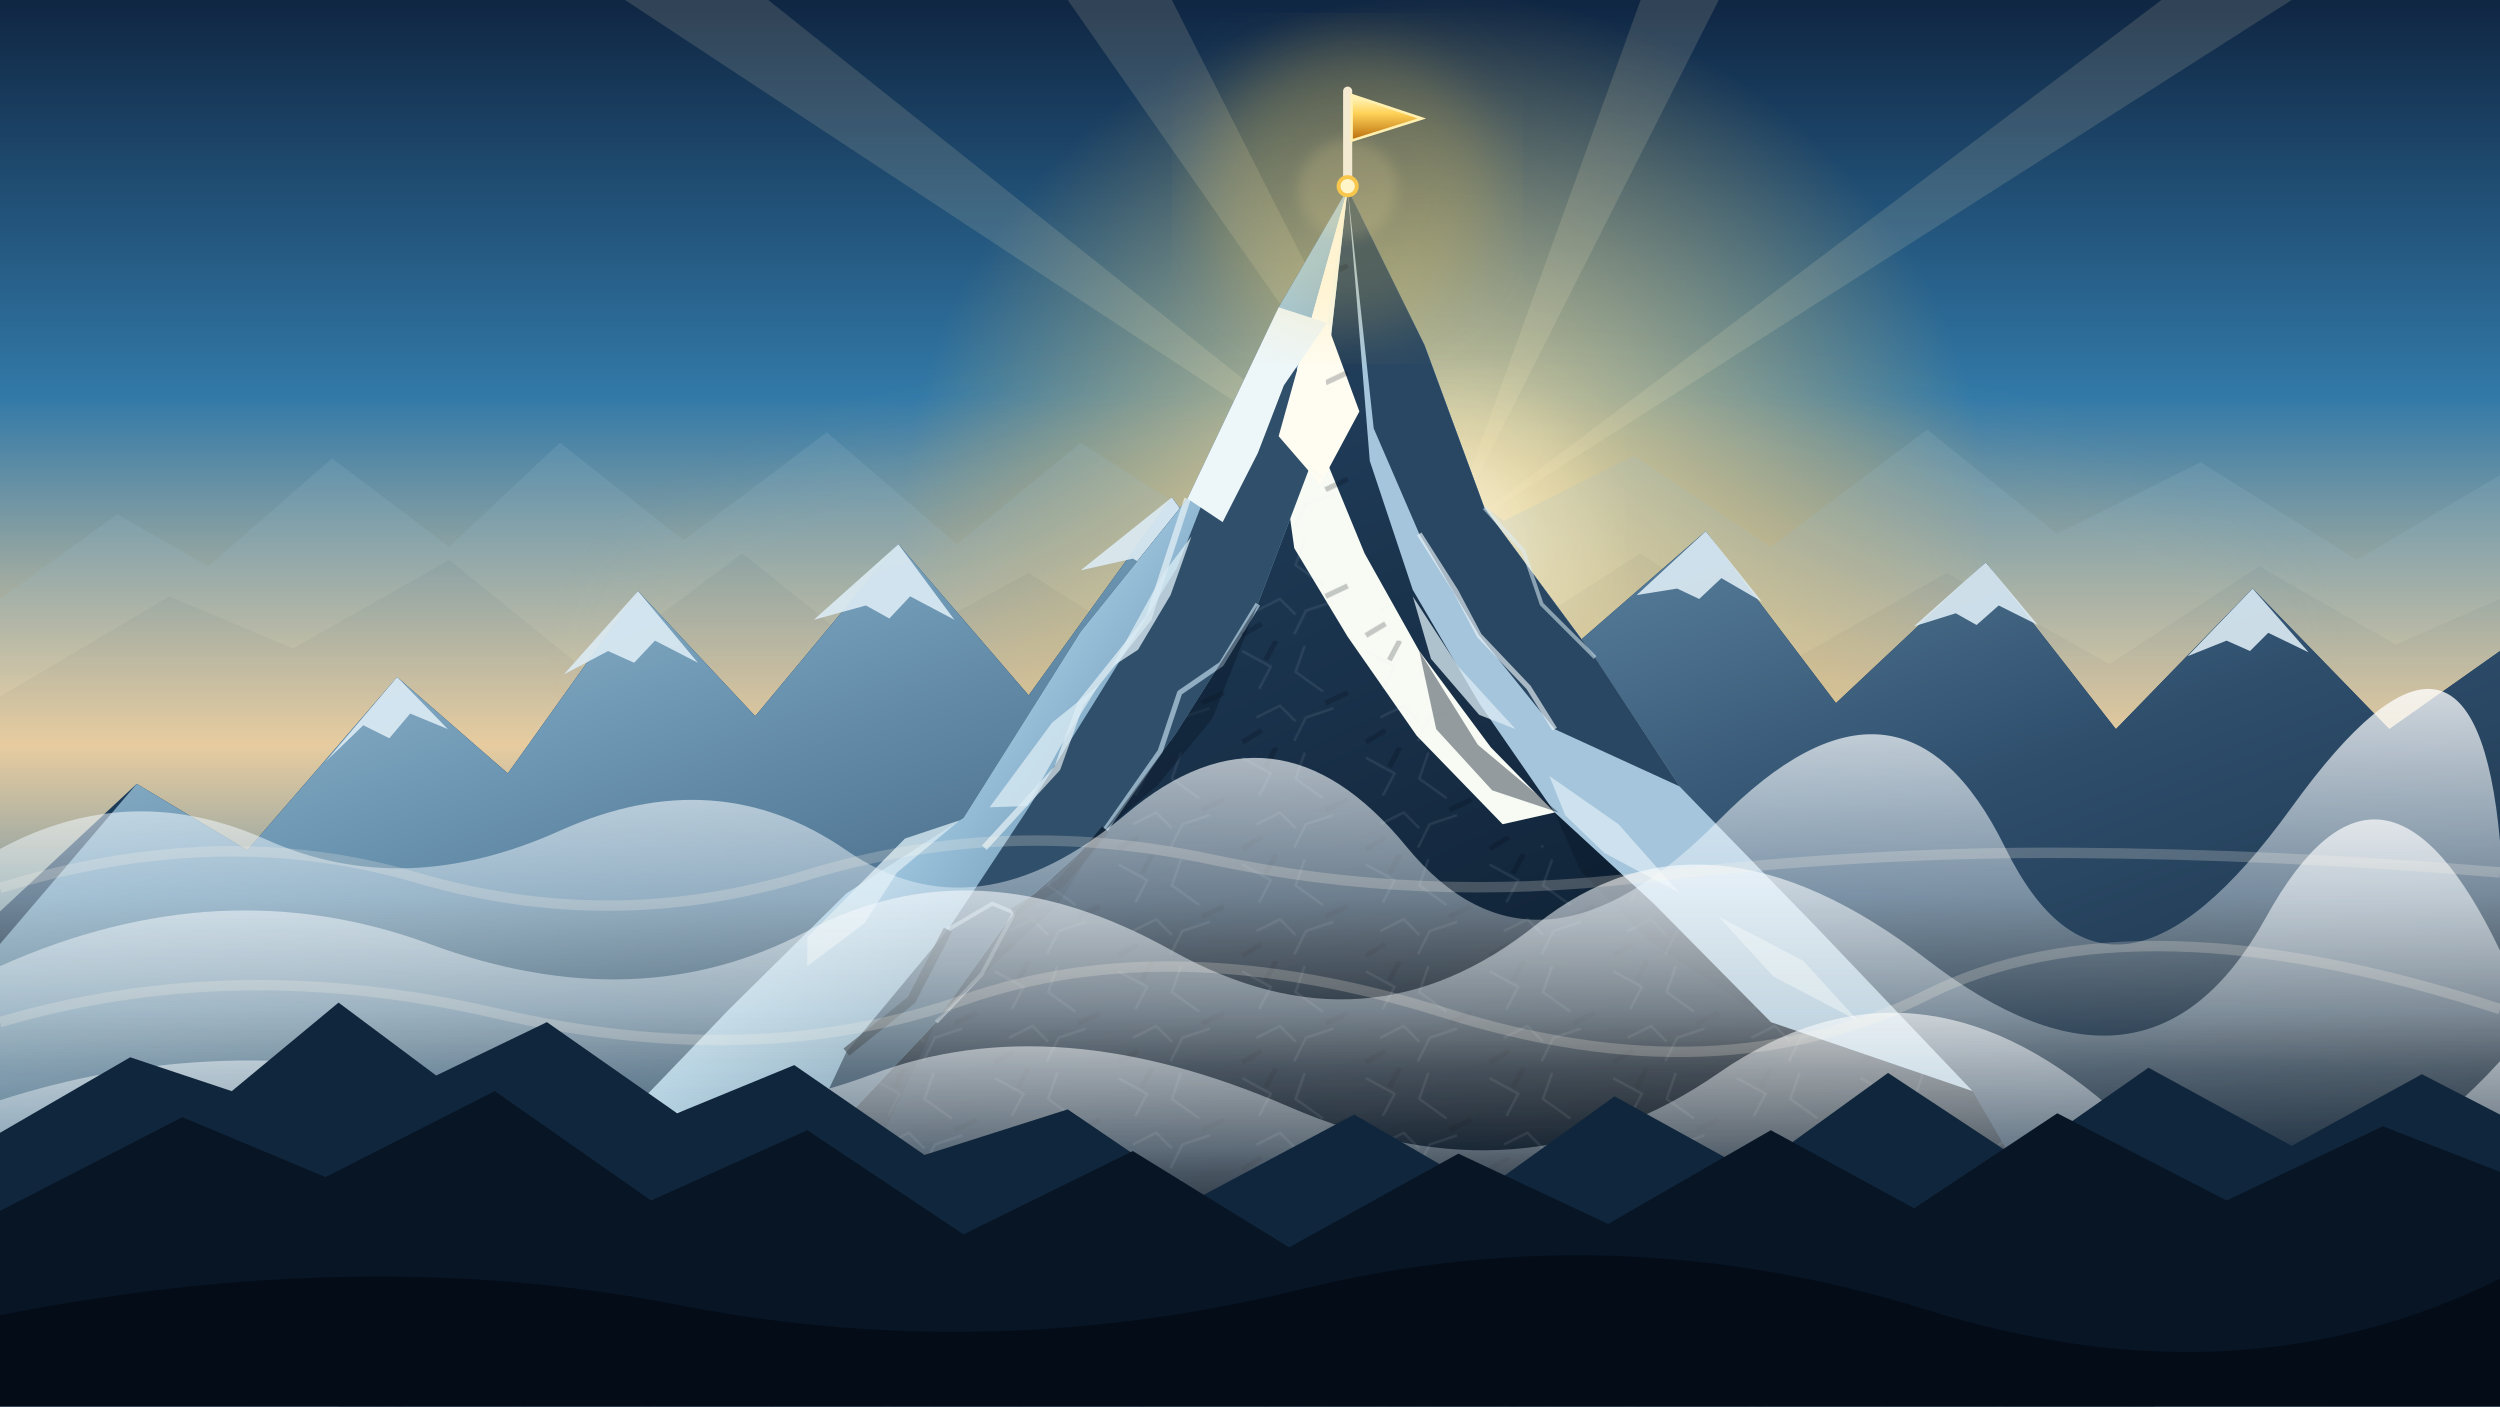
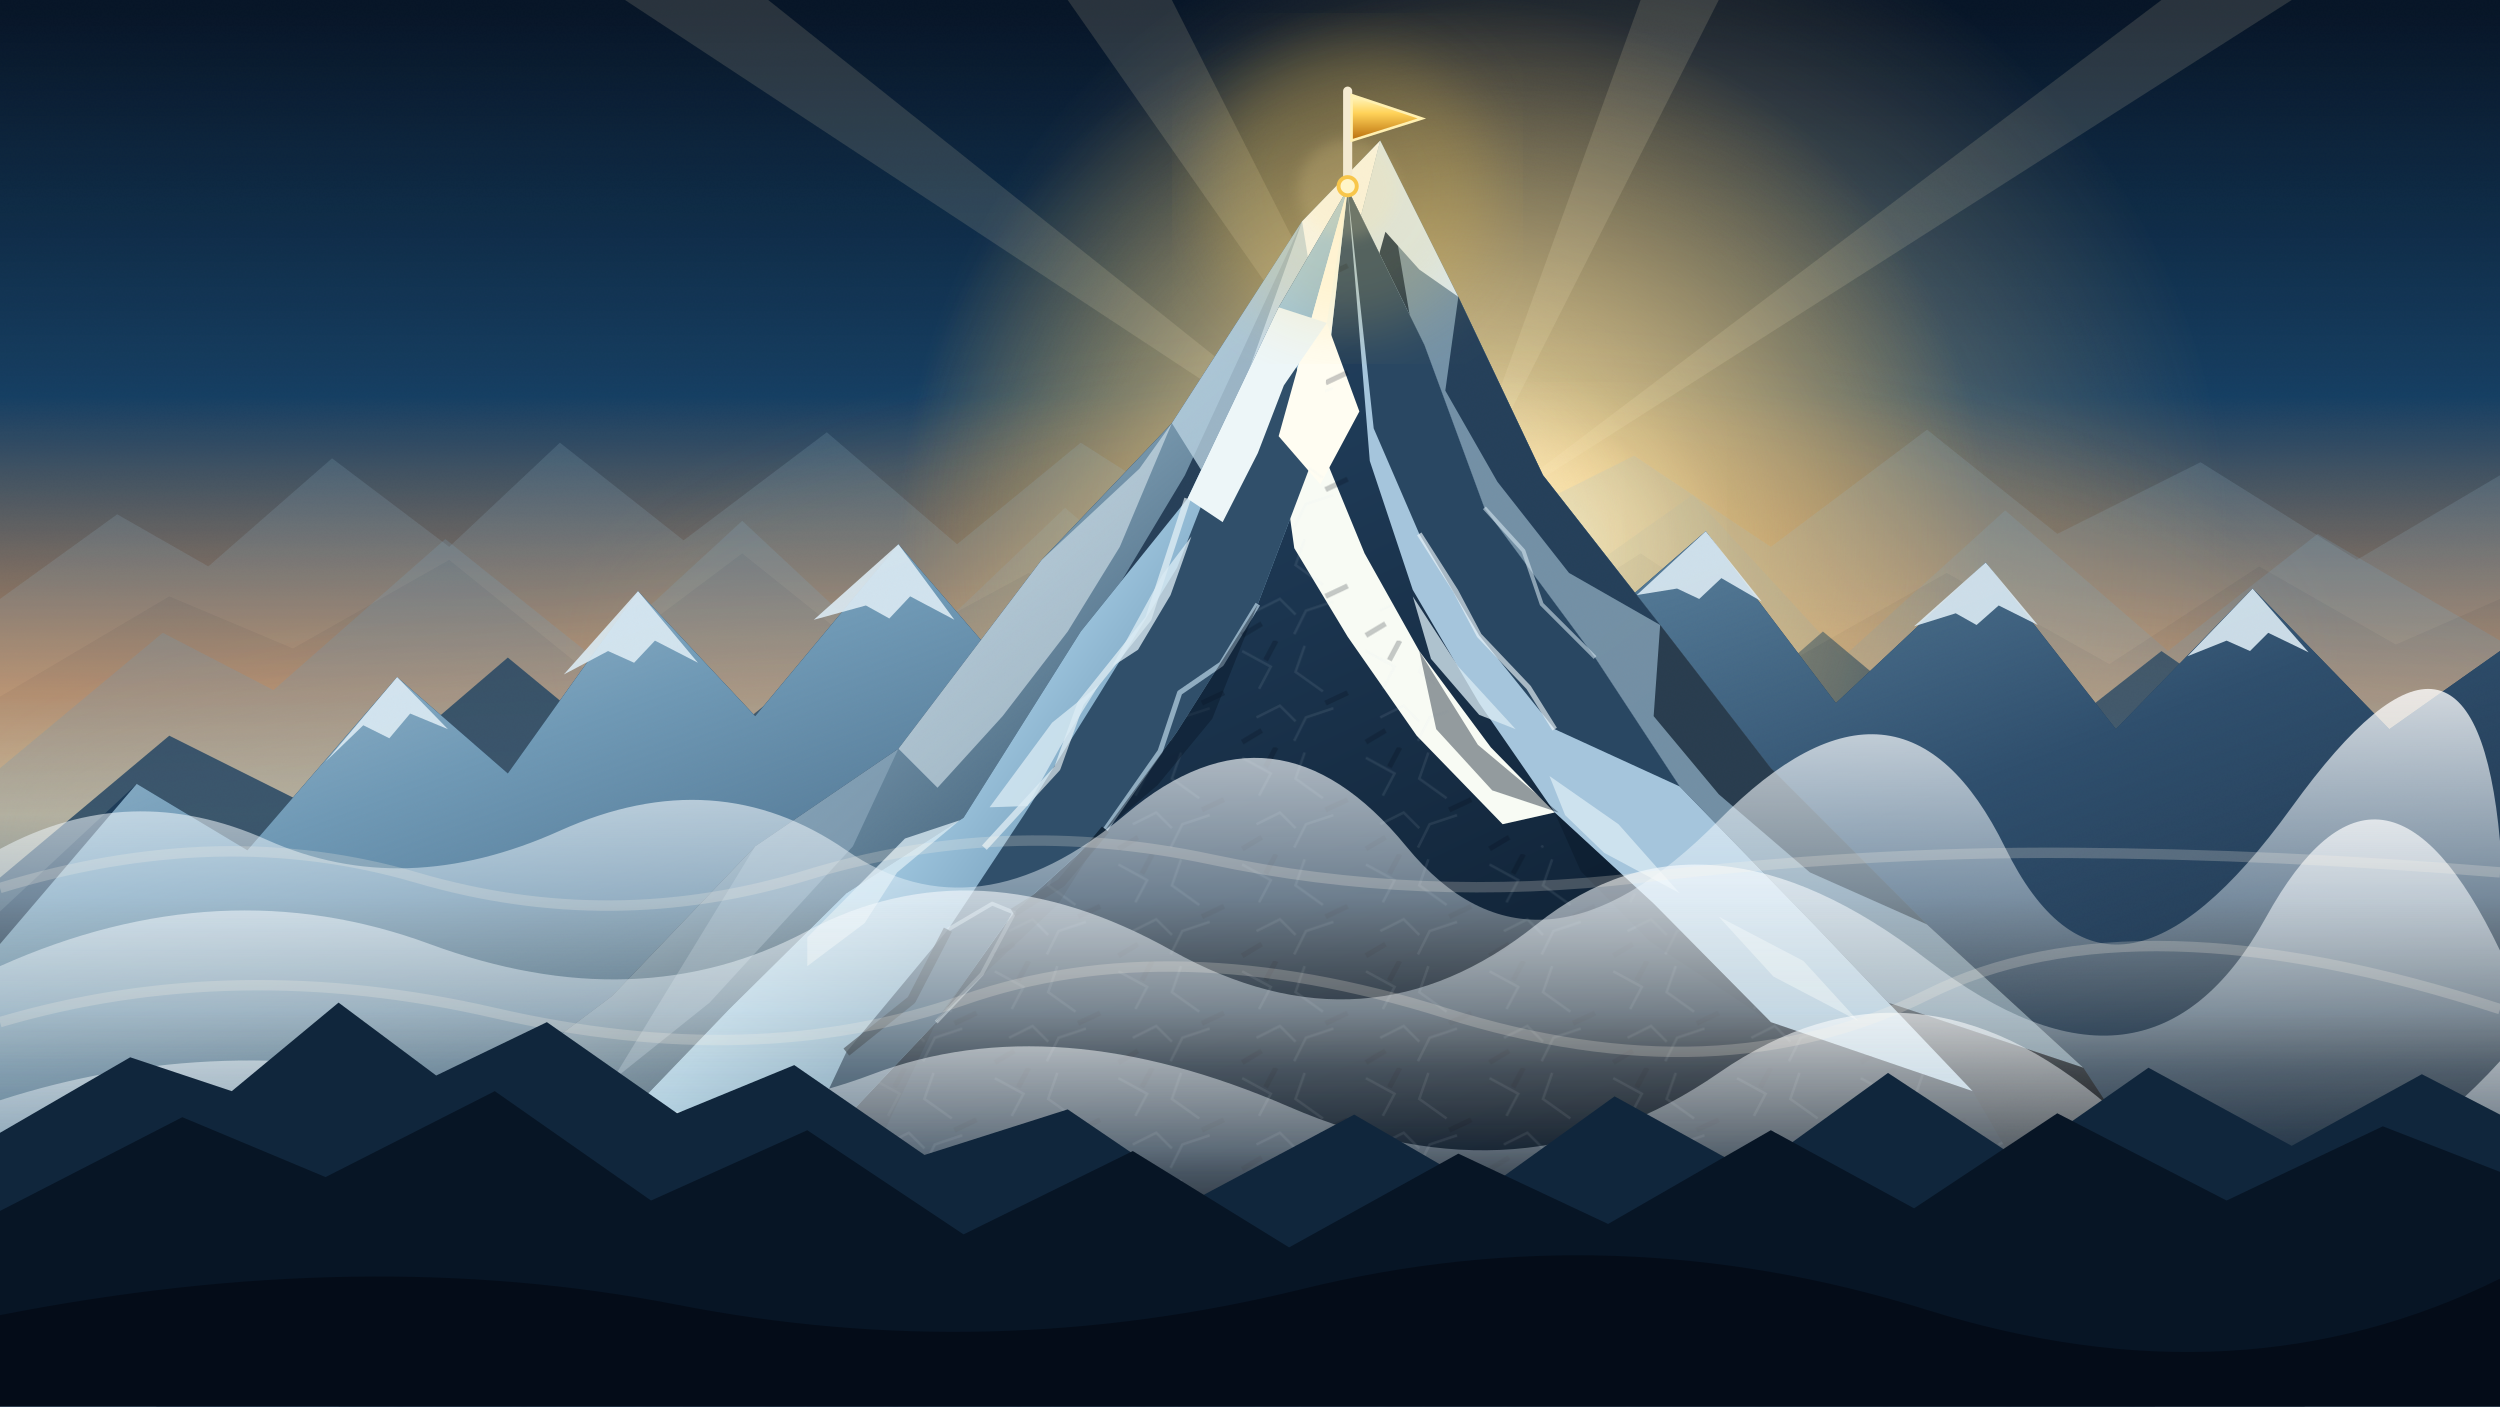
<svg xmlns="http://www.w3.org/2000/svg" width="1920" height="1080" viewBox="0 0 1920 1080">
  <defs>
    <linearGradient id="sky" x2="0" y2="1">
      <stop stop-color="#102744" />
      <stop offset=".28" stop-color="#3279a8" />
      <stop offset=".53" stop-color="#ffd69a" />
      <stop offset=".7" stop-color="#477fa2" />
      <stop offset="1" stop-color="#10233a" />
    </linearGradient>
    <radialGradient id="sun">
      <stop stop-color="#fffce9" stop-opacity=".98" />
      <stop offset=".2" stop-color="#ffe4a0" stop-opacity=".75" />
      <stop offset="1" stop-color="#ffbd45" stop-opacity="0" />
    </radialGradient>
    <linearGradient id="ice" x1="0" y1="0" x2="1" y2="1">
      <stop stop-color="#ffffff" />
      <stop offset=".22" stop-color="#e8f6ff" />
      <stop offset=".48" stop-color="#a9d0e8" />
      <stop offset=".75" stop-color="#527c9b" />
      <stop offset="1" stop-color="#203d5b" />
    </linearGradient>
    <linearGradient id="litrock" x1="0" y1="0" x2="1" y2="1">
      <stop stop-color="#c0d9e8" />
      <stop offset=".25" stop-color="#6f99b5" />
      <stop offset=".56" stop-color="#2e4e6c" />
      <stop offset="1" stop-color="#0c1b2c" />
    </linearGradient>
    <linearGradient id="shadowrock" x1="0" y1="0" x2=".7" y2="1">
      <stop stop-color="#648aa7" />
      <stop offset=".35" stop-color="#203d5a" />
      <stop offset="1" stop-color="#071321" />
    </linearGradient>
    <linearGradient id="gold" x2="0" y2="1">
      <stop stop-color="#fff9c6" />
      <stop offset=".4" stop-color="#ffd258" />
      <stop offset="1" stop-color="#b86c0a" />
    </linearGradient>
    <linearGradient id="cloud" x2="0" y2="1">
      <stop stop-color="#fff" stop-opacity=".78" />
      <stop offset=".55" stop-color="#e8f3fa" stop-opacity=".42" />
      <stop offset="1" stop-color="#f7c58b" stop-opacity="0" />
    </linearGradient>
    <filter id="haze">
      <feGaussianBlur stdDeviation="18" />
    </filter>
    <filter id="soft">
      <feGaussianBlur stdDeviation="5" />
    </filter>
    <filter id="glow">
      <feGaussianBlur stdDeviation="24" />
    </filter>
    <pattern id="rockgrain" width="95" height="82" patternUnits="userSpaceOnUse">
      <path d="M4 8l22 12-9 17M52 4l-7 20 21 15M74 52l-21 7-9 18M15 59l18-9 12 12" fill="none" stroke="#d4e3ee" stroke-opacity=".12" stroke-width="2" />
      <path d="M30 0l-8 15m63 25l-17 8M4 78l15-9" fill="none" stroke="#020914" stroke-opacity=".28" stroke-width="4" />
    </pattern>
+     <linearGradient id="cinematicSky" x1="0" y1="0" x2="0" y2="1">
+       <stop stop-color="#061426" />
+       <stop offset=".28" stop-color="#16446a" />
+       <stop offset=".49" stop-color="#d59a68" />
+       <stop offset=".58" stop-color="#f6d5a3" />
+       <stop offset=".72" stop-color="#47718b" />
+       <stop offset="1" stop-color="#06101d" />
+     </linearGradient>
+     <radialGradient id="cinematicSun">
+       <stop stop-color="#fff8df" stop-opacity=".95" />
+       <stop offset=".18" stop-color="#ffd89a" stop-opacity=".45" />
+       <stop offset="1" stop-color="#ffc36c" stop-opacity="0" />
+     </radialGradient>
+     <linearGradient id="newMountainLit" x1=".15" y1="0" x2=".85" y2="1">
+       <stop stop-color="#f7fbff" />
+       <stop offset=".18" stop-color="#c7dce8" />
+       <stop offset=".42" stop-color="#7e9fb4" />
+       <stop offset=".72" stop-color="#304d67" />
+       <stop offset="1" stop-color="#091522" />
+     </linearGradient>
+     <linearGradient id="newMountainShadow" x1="0" y1="0" x2="1" y2=".8">
+       <stop stop-color="#3e617e" />
+       <stop offset=".45" stop-color="#162e47" />
+       <stop offset="1" stop-color="#030a13" />
+     </linearGradient>
+     <linearGradient id="newSnow" x1=".1" y1="0" x2=".8" y2="1">
+       <stop stop-color="#fff" />
+       <stop offset=".38" stop-color="#e4f2fa" />
+       <stop offset=".7" stop-color="#9dbcd0" />
+       <stop offset="1" stop-color="#4a6c86" />
+     </linearGradient>
+     <filter id="cinematicHaze">
+       <feGaussianBlur stdDeviation="34" />
+     </filter>
+     <filter id="fineTexture">
+       <feTurbulence type="fractalNoise" baseFrequency=".72" numOctaves="2" seed="11" />
+       <feColorMatrix values="0.35 0 0 0 0.1 0 0.4 0 0 0.15 0 0 0.5 0 0.2 0 0 0 .16 0" />
+     </filter>
  </defs>
-   <rect width="1920" height="1080" fill="url(#sky)" />
+   <rect width="1920" height="1080" fill="url(#cinematicSky)" />
+   <rect width="1920" height="1080" fill="#071321" opacity=".12" />
+   <circle cx="1200" cy="420" r="510" fill="url(#cinematicSun)" />
+   <circle cx="1200" cy="420" r="105" fill="#fff3d5" opacity=".25" filter="url(#glow)" />
+   <ellipse cx="1060" cy="650" rx="1050" ry="170" fill="#ffcc91" opacity=".12" filter="url(#cinematicHaze)" />
+   <path d="M0 590L125 486 210 530 342 414 456 505 570 400 690 512 818 390 936 492 1058 365 1170 472 1300 380 1415 505 1540 392 1665 500 1780 410 1920 492V1080H0Z" fill="#7697ad" opacity=".27" />
+   <path d="M0 674L130 565 250 625 390 505 510 604 645 495 770 600 900 488 1030 598 1150 470 1280 590 1400 485 1535 598 1660 500 1790 590 1920 525V1080H0Z" fill="#183752" opacity=".86" />
  <circle cx="1110" cy="415" r="420" fill="url(#sun)" />
  <circle cx="1110" cy="415" r="115" fill="#fff4cf" opacity=".25" filter="url(#glow)" />
  <g opacity=".14" fill="#fff0c2">
    <path d="M1110 415L480 0 590 0Z" />
    <path d="M1110 415L820 0 900 0Z" />
    <path d="M1110 415L1260 0 1320 0Z" />
    <path d="M1110 415L1660 0 1760 0Z" />
  </g>
  <ellipse cx="1110" cy="500" rx="650" ry="210" fill="#ffcf85" opacity=".055" filter="url(#glow)" />
  <g fill="#9dbed2" opacity=".17">
    <path d="M0 460L90 395 160 435 255 352 345 420 430 340 525 415 635 332 735 418 830 340 940 410 1050 320 1155 400 1255 350 1360 420 1480 330 1580 410 1690 355 1810 430 1920 365V720H0Z" />
    <path d="M0 535L130 458 225 498 345 430 450 515 570 425 670 505 790 440 900 510 1020 430 1135 505 1260 425 1380 505 1495 440 1620 510 1735 435 1840 495 1920 460V770H0Z" fill="#6e98b7" />
  </g>
  <path d="M0 700L105 602 190 653 305 520 390 594 490 454 580 550 690 418 790 534 900 382 1000 520 1105 366 1210 495 1310 408 1410 540 1525 432 1625 560 1730 452 1835 560 1920 500V1080H0Z" fill="#1c3b58" />
  <path d="M0 725L105 602 190 653 305 520 390 594 490 454 580 550 690 418 790 534 900 382 1000 520 1105 366 1210 495 1310 408 1410 540 1525 432 1625 560 1730 452 1835 560 1920 500V1080H0Z" fill="url(#litrock)" />
  <g fill="#dcebf4" opacity=".9">
    <path d="M250 585l55-65 39 40-29-12-16 19-20-10z" />
    <path d="M433 518l57-64 46 55-33-17-16 17-20-9z" />
    <path d="M625 476l65-58 43 58-34-18-16 17-18-10z" />
    <path d="M830 438l70-56 42 59-33-19-20 18-19-11z" />
    <path d="M1045 420l60-54 42 53-30-15-15 14-18-9z" />
    <path d="M1257 457l53-49 43 54-31-18-17 16-17-8z" />
    <path d="M1470 481l55-49 40 48-30-15-17 15-16-9z" />
    <path d="M1680 504l50-52 43 49-31-15-14 14-18-8z" />
  </g>
+   <g id="cinematic-alpine-overhaul">
+     <path d="M120 1080L330 870 470 765 580 650 690 575 800 430 900 325 1000 170 1060 108 1120 228 1185 365 1275 480 1360 590 1480 710 1600 820 1770 1080Z" fill="url(#newMountainShadow)" />
+     <path d="M330 870L470 765 580 650 690 575 800 430 900 325 1000 170 1060 108 1035 290 985 390 940 470 875 560 810 630 740 710 655 800 570 920 470 1010Z" fill="url(#newMountainLit)" />
+     <path d="M1060 108L1120 228 1185 365 1275 480 1360 590 1480 710 1600 820 1450 770 1350 690 1275 620 1205 540 1150 445 1100 345Z" fill="#7d9bb0" opacity=".9" />
+     <path d="M1000 170L1035 290 985 390 940 470 875 560 810 630 740 710 655 800 570 920 650 760 720 660 785 560 850 465 910 365Z" fill="#263f58" />
+     <path d="M1060 108L1035 290 1068 370 1115 450 1170 520 1205 540 1160 550 1090 475 1045 405 1015 330Z" fill="url(#newSnow)" />
+     <path d="M1000 170L1060 108 1038 194 1012 244 980 290 955 345 925 365 950 310Z" fill="#f8fcff" />
+     <path d="M1038 194L1060 108 1120 228 1090 207 1064 178 1050 228Z" fill="#d9e9f3" />
+     <path d="M900 325L1000 170 1012 244 980 290 955 345 925 365Z" fill="#b8d1e0" opacity=".8" />
+     <path d="M1120 228L1185 365 1275 480 1205 440 1150 370 1110 300Z" fill="#243f59" />
+     <path d="M800 430L875 360 900 325 860 420 820 485 770 550 720 605 690 575Z" fill="#dceaf2" opacity=".58" />
+     <path d="M580 650L690 575 655 650 600 710 545 770 470 830Z" fill="#8da9bd" opacity=".65" />
+     <path d="M1275 480L1360 590 1480 710 1390 670 1320 610 1270 550Z" fill="#0b1c2c" opacity=".72" />
+     <path d="M655 800L740 710 810 630 875 560 940 470 985 390" fill="none" stroke="#d7e8f2" stroke-opacity=".5" stroke-width="4" />
+     <path d="M1090 475L1150 540 1205 590 1275 650" fill="none" stroke="#d9eaf5" stroke-opacity=".4" stroke-width="4" />
+     <path d="M470 1010L570 920 650 800 690 770 640 875 590 945 530 1000Z" fill="#071321" opacity=".6" />
+   </g>
+   <rect width="1920" height="1080" filter="url(#fineTexture)" opacity=".13" pointer-events="none" />
  <path d="M260 1080L435 905 560 775 650 686 740 628 830 485 912 383 982 236 1035 145 1094 265 1140 390 1225 505 1290 604 1395 712 1515 838 1655 1080Z" fill="url(#shadowrock)" />
  <path d="M435 905L560 775 650 686 740 628 830 485 912 383 982 236 1035 145 1013 340 966 464 904 562 849 637 778 701 719 785 637 872 570 978Z" fill="url(#ice)" />
  <path d="M1035 145L1094 265 1140 390 1225 505 1290 604 1395 712 1515 838 1360 785 1270 694 1194 624 1136 540 1085 453 1052 354Z" fill="#a5c5dc" />
  <path d="M1035 145L1013 340 1048 425 1090 500 1145 574 1194 624 1154 633 1088 565 1035 489 994 421 982 335Z" fill="#f8fbf4" />
  <path d="M982 236L1013 340 966 464 904 562 849 637 778 701 719 785 637 872 570 978 650 808 728 714 787 625 845 532 904 436Z" fill="#304f6a" />
  <path d="M1035 145L1094 265 1140 390 1225 505 1290 604 1194 560 1136 488 1090 410 1055 329Z" fill="#294762" />
  <path d="M1035 145L1019 248 1044 316 1014 372 982 335Z" fill="#fffdf2" />
  <path d="M912 383L982 236 1019 248 986 296 966 348 939 401Z" fill="#edf6f8" />
  <g fill="none" stroke-linejoin="round">
    <path d="M912 383L882 475 830 540 812 590 756 651" stroke="#eff8fb" stroke-opacity=".65" stroke-width="5" />
    <path d="M966 464L938 510 906 532 891 577 849 637" stroke="#b9d5e6" stroke-opacity=".7" stroke-width="4" />
    <path d="M728 714L762 694 779 701 754 748 719 785" stroke="#d4e8f1" stroke-opacity=".48" stroke-width="3" />
    <path d="M1090 410L1118 454 1136 488 1174 528 1194 560" stroke="#edf6fa" stroke-opacity=".65" stroke-width="4" />
    <path d="M1140 390L1170 423 1184 464 1225 505" stroke="#dcecf5" stroke-opacity=".55" stroke-width="3" />
    <path d="M650 808L700 768 728 714M778 701L815 678 849 637" stroke="#081827" stroke-opacity=".7" stroke-width="7" />
  </g>
  <path d="M260 1080L435 905 570 978 637 872 719 785 778 701 849 637 904 562 966 464 1013 340 1035 145 1048 425 1090 500 1154 633 1270 694 1360 785 1515 838 1655 1080Z" fill="url(#rockgrain)" opacity=".75" />
  <g fill="#d9eaf3" opacity=".78">
    <path d="M620 720l75-76 42-14-48 40-25 39-44 33z" />
    <path d="M760 620l48-65 36-29-30 48-25 45z" />
    <path d="M854 512l39-71 22-29-16 45-25 42z" />
    <path d="M1085 458l35 54 44 48-28-11-37-43z" />
    <path d="M1190 596l53 37 47 53-58-31-30-29z" />
    <path d="M1320 704l65 34 42 46-65-34z" />
  </g>
  <g fill="#071525" opacity=".42">
    <path d="M575 978l62-106 82-87-39 82-54 69z" />
    <path d="M718 785l61-84 70-64-36 57-54 51z" />
    <path d="M849 637l55-75 62-98-35 88-42 51z" />
    <path d="M1090 500l45 72 62 52-51-17-43-47z" />
    <path d="M1194 624l76 70 90 91-93-62-53-54z" />
  </g>
  <circle cx="1035" cy="145" r="112" fill="#ffcf50" opacity=".20" filter="url(#glow)" />
  <circle cx="1035" cy="145" r="38" fill="#ffe7a0" opacity=".16" filter="url(#soft)" />
  <path d="M1035 143L1035 70" fill="none" stroke="#f4ead1" stroke-width="7" stroke-linecap="round" />
  <path d="M1038 73L1092 91L1038 108Z" fill="url(#gold)" stroke="#fff0b0" stroke-width="2" />
  <circle cx="1035" cy="143" r="7" fill="#fff5c8" stroke="#f8c64b" stroke-width="3" />
  <g fill="url(#cloud)">
    <path d="M0 652Q100 598 205 645T430 638T650 653T865 625T1080 650T1320 630T1540 651T1760 620T1920 646V820H0Z" />
    <path d="M0 742Q170 666 330 725T620 715T900 730T1180 710T1480 737T1740 705T1920 730V900H0Z" opacity=".9" />
    <path d="M0 845Q170 790 350 834T670 825T990 850T1320 824T1620 850T1920 815V970H0Z" opacity=".75" />
  </g>
  <g fill="none" stroke="#fff7e9" stroke-opacity=".22" stroke-width="8">
    <path d="M0 682Q170 630 320 674T620 672T930 660T1260 674T1590 655T1920 670" />
    <path d="M0 785Q180 732 380 778T740 768T1110 778T1480 764T1920 775" />
  </g>
  <path d="M0 870L100 812 178 838 260 770 335 826 420 785 520 855 610 818 710 887 820 852 920 920 1040 856 1140 914 1240 842 1345 900 1450 824 1550 890 1650 820 1760 880 1860 825 1920 856V1080H0Z" fill="#10263c" />
  <path d="M0 930L140 858 250 904 380 838 500 922 620 868 740 948 870 884 990 958 1120 886 1235 940 1360 868 1470 928 1580 855 1710 922 1830 865 1920 900V1080H0Z" fill="#071525" />
  <path d="M0 1010Q280 955 520 1002T1000 990T1480 1006T1920 982V1080H0Z" fill="#030914" opacity=".72" />
</svg>
